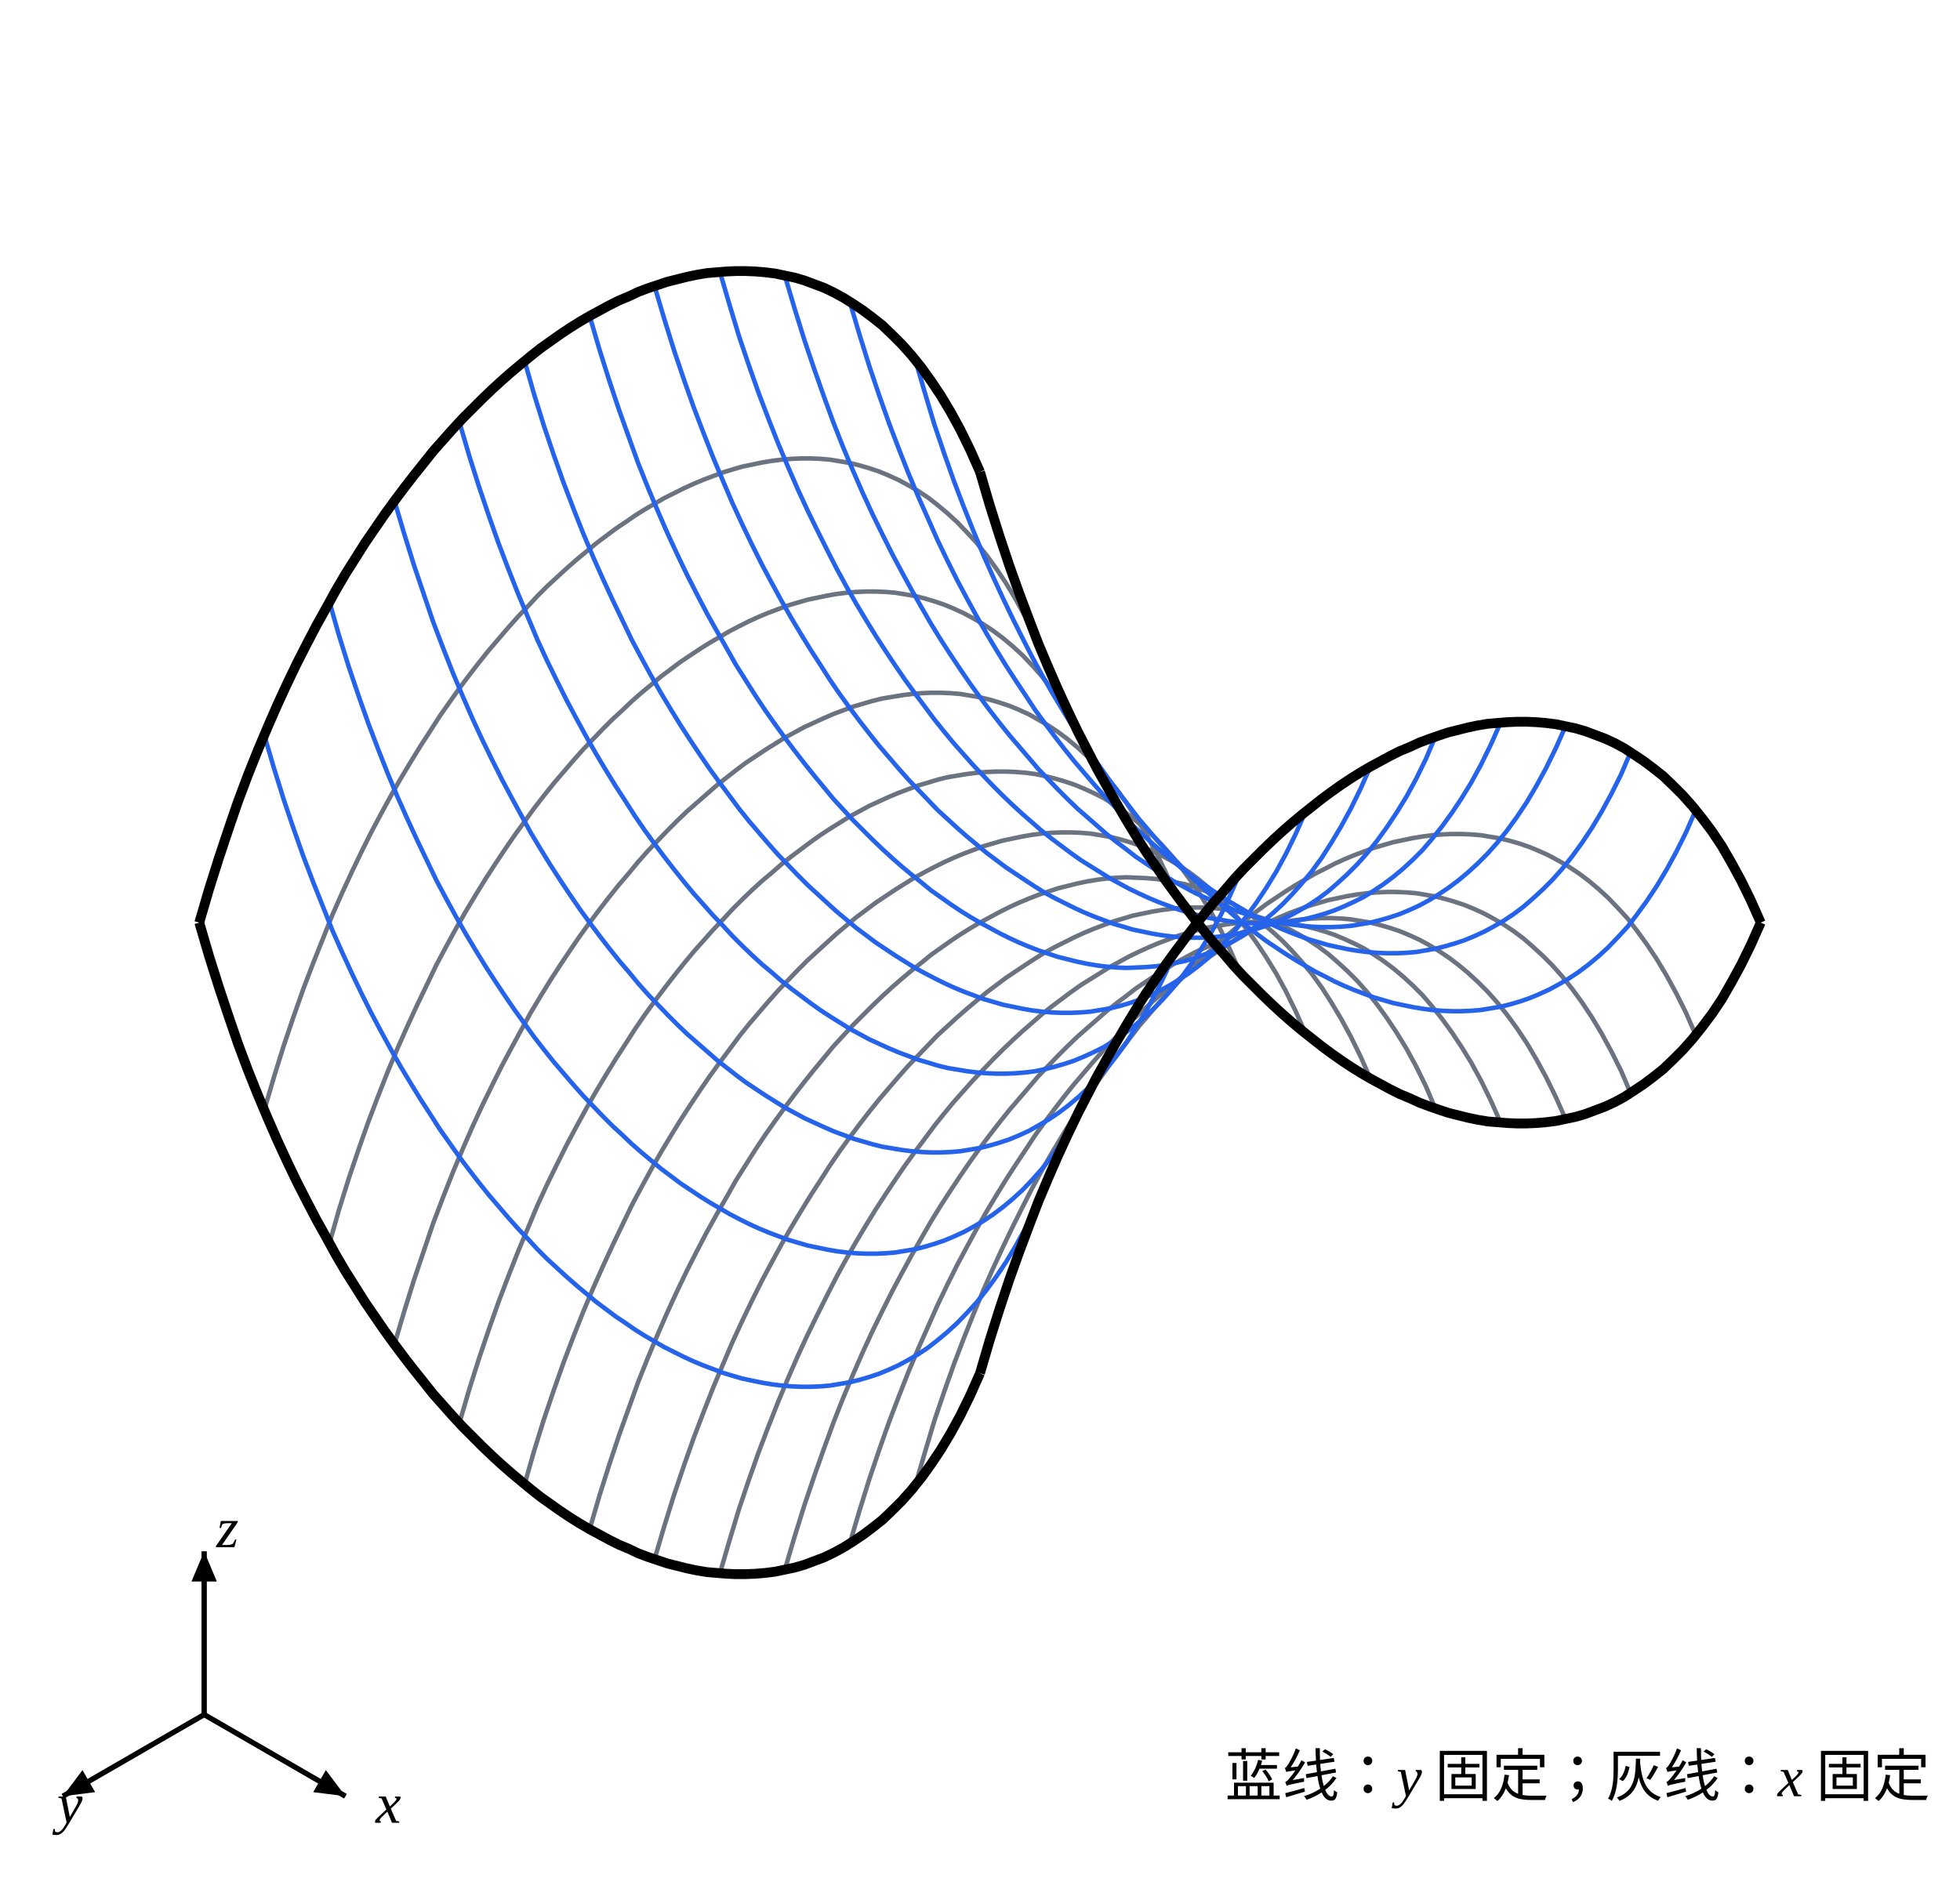
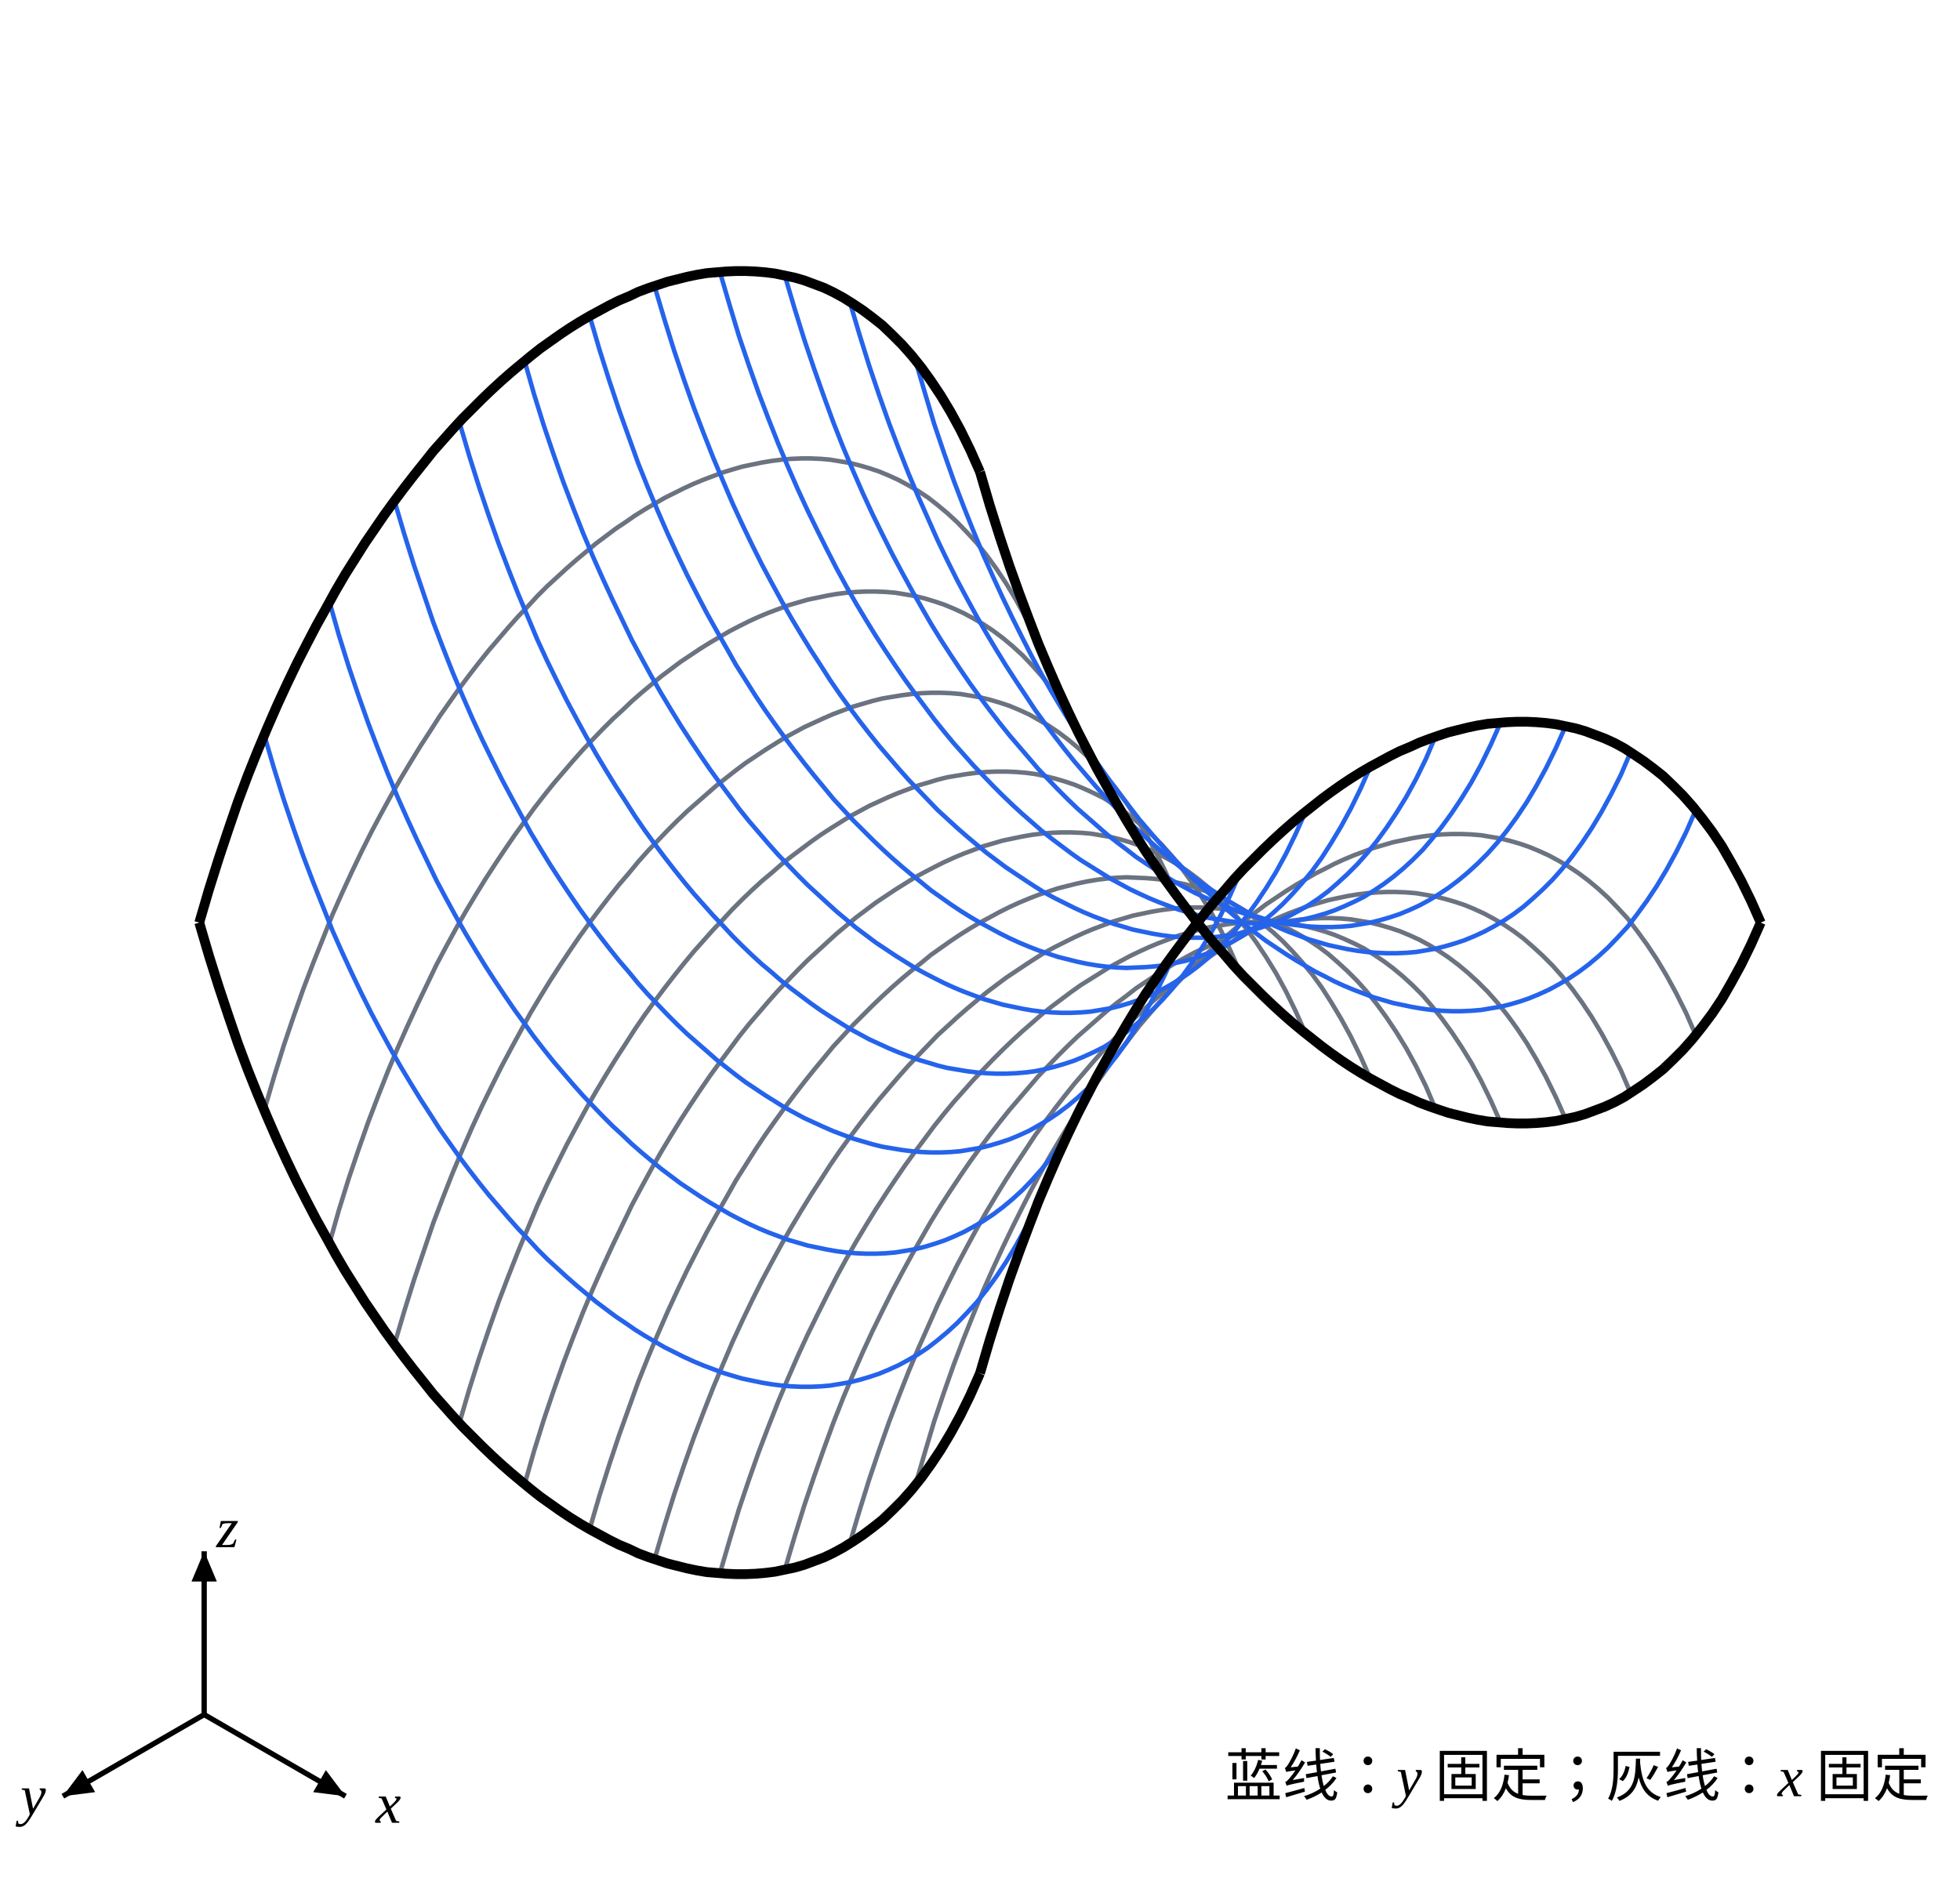
<svg xmlns="http://www.w3.org/2000/svg" viewBox="0 0 480 460" width="480" height="460" font-size="14">
  <g fill="none" stroke-width="1.1" style="stroke: var(--muted, #6b7280)">
    <path d="M 255.9 161.6 L 253.5 156.1 L 251.2 151.3 L 248.8 146.9 L 246.4 142.9 L 244.0 139.3 L 241.6 136.0 L 239.2 133.0 L 236.8 130.4 L 234.4 127.9 L 232.0 125.7 L 229.6 123.7 L 227.3 121.9 L 224.9 120.3 L 222.5 118.9 L 220.1 117.6 L 217.7 116.5 L 215.3 115.5 L 212.9 114.7 L 210.5 114.0 L 208.1 113.4 L 205.7 113.0 L 203.3 112.6 L 201.0 112.4 L 198.6 112.3 L 196.2 112.3 L 193.8 112.4 L 191.4 112.6 L 189.0 112.9 L 186.6 113.3 L 184.2 113.8 L 181.8 114.3 L 179.4 115.0 L 177.1 115.7 L 174.7 116.6 L 172.3 117.5 L 169.9 118.5 L 167.5 119.6 L 165.1 120.8 L 162.7 122.0 L 160.3 123.4 L 157.9 124.8 L 155.5 126.3 L 153.2 127.9 L 150.8 129.5 L 148.4 131.3 L 146.0 133.1 L 143.6 135.1 L 141.2 137.1 L 138.8 139.2 L 136.4 141.4 L 134.0 143.6 L 131.6 146.0 L 129.3 148.5 L 126.9 151.0 L 124.5 153.7 L 122.1 156.5 L 119.7 159.3 L 117.3 162.3 L 114.9 165.4 L 112.5 168.6 L 110.1 172.0 L 107.7 175.4 L 105.4 179.0 L 103.0 182.7 L 100.6 186.6 L 98.2 190.6 L 95.8 194.8 L 93.4 199.2 L 91.0 203.7 L 88.6 208.5 L 86.2 213.5 L 83.8 218.7 L 81.4 224.1 L 79.1 229.9 L 76.7 235.9 L 74.3 242.2 L 71.9 249.0 L 69.5 256.1 L 67.1 263.8 L 64.7 272.0" />
    <path d="M 271.9 194.1 L 269.5 188.7 L 267.1 183.9 L 264.7 179.5 L 262.3 175.5 L 259.9 171.9 L 257.5 168.6 L 255.1 165.6 L 252.7 162.9 L 250.4 160.5 L 248.0 158.3 L 245.6 156.3 L 243.2 154.5 L 240.8 152.9 L 238.4 151.5 L 236.0 150.2 L 233.6 149.1 L 231.2 148.1 L 228.8 147.3 L 226.5 146.6 L 224.1 146.0 L 221.7 145.6 L 219.3 145.2 L 216.9 145.0 L 214.5 144.9 L 212.1 144.9 L 209.7 145.0 L 207.3 145.2 L 204.9 145.5 L 202.6 145.9 L 200.2 146.4 L 197.8 146.9 L 195.4 147.6 L 193.0 148.3 L 190.6 149.2 L 188.2 150.1 L 185.8 151.1 L 183.4 152.2 L 181.0 153.4 L 178.7 154.6 L 176.3 156.0 L 173.9 157.4 L 171.5 158.9 L 169.1 160.5 L 166.7 162.1 L 164.3 163.9 L 161.9 165.7 L 159.5 167.7 L 157.1 169.7 L 154.7 171.8 L 152.4 174.0 L 150.0 176.2 L 147.6 178.6 L 145.2 181.1 L 142.8 183.6 L 140.4 186.3 L 138.0 189.1 L 135.6 191.9 L 133.2 194.9 L 130.8 198.0 L 128.5 201.2 L 126.1 204.5 L 123.7 208.0 L 121.3 211.6 L 118.9 215.3 L 116.5 219.2 L 114.1 223.2 L 111.7 227.4 L 109.3 231.8 L 106.9 236.3 L 104.6 241.1 L 102.2 246.1 L 99.8 251.3 L 97.4 256.7 L 95.0 262.4 L 92.6 268.5 L 90.2 274.8 L 87.8 281.6 L 85.4 288.7 L 83.0 296.4 L 80.7 304.5" />
    <path d="M 287.8 218.9 L 285.4 213.5 L 283.0 208.6 L 280.6 204.2 L 278.2 200.3 L 275.9 196.7 L 273.5 193.4 L 271.1 190.4 L 268.7 187.7 L 266.3 185.3 L 263.9 183.1 L 261.5 181.1 L 259.1 179.3 L 256.7 177.7 L 254.3 176.3 L 252.0 175.0 L 249.6 173.9 L 247.2 172.9 L 244.8 172.1 L 242.4 171.4 L 240.0 170.8 L 237.6 170.4 L 235.2 170.0 L 232.8 169.8 L 230.4 169.7 L 228.0 169.7 L 225.7 169.8 L 223.3 170.0 L 220.9 170.3 L 218.5 170.7 L 216.1 171.1 L 213.7 171.7 L 211.3 172.4 L 208.9 173.1 L 206.5 174.0 L 204.1 174.9 L 201.8 175.9 L 199.4 177.0 L 197.0 178.1 L 194.6 179.4 L 192.2 180.7 L 189.8 182.2 L 187.4 183.7 L 185.0 185.3 L 182.6 186.9 L 180.2 188.7 L 177.9 190.5 L 175.5 192.4 L 173.1 194.5 L 170.7 196.6 L 168.3 198.7 L 165.9 201.0 L 163.5 203.4 L 161.1 205.9 L 158.7 208.4 L 156.3 211.1 L 154.0 213.9 L 151.6 216.7 L 149.2 219.7 L 146.8 222.8 L 144.4 226.0 L 142.0 229.3 L 139.6 232.8 L 137.2 236.4 L 134.8 240.1 L 132.4 244.0 L 130.0 248.0 L 127.7 252.2 L 125.3 256.6 L 122.9 261.1 L 120.5 265.9 L 118.1 270.8 L 115.7 276.0 L 113.3 281.5 L 110.9 287.2 L 108.5 293.3 L 106.1 299.6 L 103.8 306.4 L 101.4 313.5 L 99.0 321.2 L 96.6 329.3" />
    <path d="M 303.7 238.2 L 301.3 232.8 L 299.0 227.9 L 296.6 223.5 L 294.2 219.6 L 291.8 216.0 L 289.4 212.7 L 287.0 209.7 L 284.6 207.0 L 282.2 204.6 L 279.8 202.4 L 277.4 200.4 L 275.1 198.6 L 272.7 197.0 L 270.3 195.5 L 267.9 194.3 L 265.5 193.2 L 263.1 192.2 L 260.7 191.4 L 258.3 190.7 L 255.9 190.1 L 253.5 189.6 L 251.2 189.3 L 248.8 189.1 L 246.4 189.0 L 244.0 189.0 L 241.6 189.1 L 239.2 189.3 L 236.8 189.6 L 234.4 190.0 L 232.0 190.4 L 229.6 191.0 L 227.3 191.7 L 224.9 192.4 L 222.5 193.3 L 220.1 194.2 L 217.7 195.2 L 215.3 196.3 L 212.9 197.4 L 210.5 198.7 L 208.1 200.0 L 205.7 201.5 L 203.3 203.0 L 201.0 204.5 L 198.6 206.2 L 196.2 208.0 L 193.8 209.8 L 191.4 211.7 L 189.0 213.8 L 186.6 215.8 L 184.2 218.0 L 181.8 220.3 L 179.4 222.7 L 177.1 225.2 L 174.7 227.7 L 172.3 230.4 L 169.9 233.1 L 167.5 236.0 L 165.1 239.0 L 162.7 242.1 L 160.3 245.3 L 157.9 248.6 L 155.5 252.1 L 153.2 255.7 L 150.8 259.4 L 148.4 263.3 L 146.0 267.3 L 143.6 271.5 L 141.2 275.9 L 138.8 280.4 L 136.4 285.2 L 134.0 290.1 L 131.6 295.3 L 129.3 300.8 L 126.9 306.5 L 124.5 312.6 L 122.1 318.9 L 119.7 325.7 L 117.3 332.8 L 114.9 340.4 L 112.5 348.6" />
    <path d="M 319.7 253.1 L 317.3 247.7 L 314.9 242.8 L 312.5 238.4 L 310.1 234.5 L 307.7 230.9 L 305.3 227.6 L 302.9 224.6 L 300.6 221.9 L 298.2 219.5 L 295.8 217.3 L 293.4 215.3 L 291.0 213.5 L 288.6 211.9 L 286.2 210.5 L 283.8 209.2 L 281.4 208.1 L 279.0 207.1 L 276.7 206.3 L 274.3 205.6 L 271.9 205.0 L 269.5 204.6 L 267.1 204.2 L 264.7 204.0 L 262.3 203.9 L 259.9 203.9 L 257.5 204.0 L 255.1 204.2 L 252.7 204.5 L 250.4 204.9 L 248.0 205.4 L 245.6 205.9 L 243.2 206.6 L 240.8 207.3 L 238.4 208.2 L 236.0 209.1 L 233.6 210.1 L 231.2 211.2 L 228.8 212.4 L 226.5 213.6 L 224.1 214.9 L 221.7 216.4 L 219.3 217.9 L 216.9 219.5 L 214.5 221.1 L 212.1 222.9 L 209.7 224.7 L 207.3 226.7 L 204.9 228.7 L 202.6 230.8 L 200.2 233.0 L 197.8 235.2 L 195.4 237.6 L 193.0 240.1 L 190.6 242.6 L 188.2 245.3 L 185.8 248.1 L 183.4 250.9 L 181.0 253.9 L 178.7 257.0 L 176.3 260.2 L 173.9 263.5 L 171.5 267.0 L 169.1 270.6 L 166.7 274.3 L 164.3 278.2 L 161.9 282.2 L 159.5 286.4 L 157.1 290.8 L 154.7 295.3 L 152.4 300.1 L 150.0 305.1 L 147.6 310.3 L 145.2 315.7 L 142.8 321.4 L 140.4 327.5 L 138.0 333.8 L 135.6 340.6 L 133.2 347.7 L 130.8 355.4 L 128.5 363.5" />
    <path d="M 335.6 264.2 L 333.2 258.8 L 330.8 253.9 L 328.4 249.5 L 326.0 245.5 L 323.7 241.9 L 321.3 238.6 L 318.9 235.7 L 316.5 233.0 L 314.1 230.5 L 311.7 228.3 L 309.3 226.3 L 306.9 224.6 L 304.5 222.9 L 302.1 221.5 L 299.8 220.2 L 297.4 219.1 L 295.0 218.2 L 292.6 217.3 L 290.2 216.6 L 287.8 216.1 L 285.4 215.6 L 283.0 215.3 L 280.6 215.1 L 278.2 215.0 L 275.9 214.9 L 273.5 215.0 L 271.1 215.2 L 268.7 215.5 L 266.3 215.9 L 263.9 216.4 L 261.5 217.0 L 259.1 217.6 L 256.7 218.4 L 254.3 219.2 L 252.0 220.1 L 249.6 221.1 L 247.2 222.2 L 244.8 223.4 L 242.4 224.7 L 240.0 226.0 L 237.6 227.4 L 235.2 228.9 L 232.8 230.5 L 230.4 232.2 L 228.0 233.9 L 225.7 235.8 L 223.3 237.7 L 220.9 239.7 L 218.5 241.8 L 216.1 244.0 L 213.7 246.3 L 211.3 248.7 L 208.9 251.1 L 206.5 253.7 L 204.1 256.3 L 201.8 259.1 L 199.4 262.0 L 197.0 265.0 L 194.6 268.1 L 192.2 271.3 L 189.8 274.6 L 187.4 278.0 L 185.0 281.6 L 182.6 285.4 L 180.2 289.2 L 177.9 293.3 L 175.5 297.5 L 173.1 301.8 L 170.7 306.4 L 168.3 311.1 L 165.9 316.1 L 163.5 321.3 L 161.1 326.8 L 158.7 332.5 L 156.3 338.5 L 154.0 344.9 L 151.6 351.6 L 149.2 358.8 L 146.8 366.4 L 144.4 374.6" />
    <path d="M 351.5 271.5 L 349.2 266.1 L 346.8 261.2 L 344.4 256.8 L 342.0 252.9 L 339.6 249.3 L 337.2 246.0 L 334.8 243.0 L 332.4 240.3 L 330.0 237.9 L 327.6 235.7 L 325.3 233.7 L 322.9 231.9 L 320.5 230.3 L 318.1 228.9 L 315.7 227.6 L 313.3 226.5 L 310.9 225.5 L 308.5 224.7 L 306.1 224.0 L 303.7 223.4 L 301.3 223.0 L 299.0 222.6 L 296.6 222.4 L 294.2 222.3 L 291.8 222.3 L 289.4 222.4 L 287.0 222.6 L 284.6 222.9 L 282.2 223.3 L 279.8 223.8 L 277.4 224.3 L 275.1 225.0 L 272.7 225.7 L 270.3 226.6 L 267.9 227.5 L 265.5 228.5 L 263.1 229.6 L 260.7 230.8 L 258.3 232.0 L 255.9 233.3 L 253.5 234.8 L 251.2 236.3 L 248.8 237.9 L 246.4 239.5 L 244.0 241.3 L 241.6 243.1 L 239.2 245.1 L 236.8 247.1 L 234.4 249.2 L 232.0 251.4 L 229.6 253.6 L 227.3 256.0 L 224.9 258.5 L 222.5 261.0 L 220.1 263.7 L 217.7 266.5 L 215.3 269.3 L 212.9 272.3 L 210.5 275.4 L 208.1 278.6 L 205.7 281.9 L 203.3 285.4 L 201.0 289.0 L 198.6 292.7 L 196.2 296.6 L 193.8 300.6 L 191.4 304.8 L 189.0 309.2 L 186.6 313.7 L 184.2 318.5 L 181.8 323.5 L 179.4 328.7 L 177.1 334.1 L 174.7 339.8 L 172.3 345.9 L 169.9 352.2 L 167.5 359.0 L 165.1 366.1 L 162.7 373.8 L 160.3 381.9" />
    <path d="M 367.5 275.0 L 365.1 269.6 L 362.7 264.7 L 360.3 260.3 L 357.9 256.4 L 355.5 252.8 L 353.1 249.5 L 350.7 246.5 L 348.4 243.8 L 346.0 241.4 L 343.6 239.2 L 341.2 237.2 L 338.8 235.4 L 336.4 233.8 L 334.0 232.3 L 331.6 231.1 L 329.2 230.0 L 326.8 229.0 L 324.5 228.2 L 322.1 227.5 L 319.7 226.9 L 317.3 226.4 L 314.9 226.1 L 312.5 225.9 L 310.1 225.8 L 307.7 225.8 L 305.3 225.9 L 302.9 226.1 L 300.6 226.4 L 298.2 226.8 L 295.8 227.2 L 293.4 227.8 L 291.0 228.5 L 288.6 229.2 L 286.2 230.1 L 283.8 231.0 L 281.4 232.0 L 279.0 233.1 L 276.7 234.2 L 274.3 235.5 L 271.9 236.8 L 269.5 238.3 L 267.1 239.8 L 264.7 241.3 L 262.3 243.0 L 259.9 244.8 L 257.5 246.6 L 255.1 248.5 L 252.7 250.6 L 250.4 252.6 L 248.0 254.8 L 245.6 257.1 L 243.2 259.5 L 240.8 262.0 L 238.4 264.5 L 236.0 267.2 L 233.6 269.9 L 231.2 272.8 L 228.8 275.8 L 226.5 278.9 L 224.1 282.1 L 221.7 285.4 L 219.3 288.9 L 216.9 292.5 L 214.5 296.2 L 212.1 300.1 L 209.7 304.1 L 207.3 308.3 L 204.9 312.7 L 202.6 317.2 L 200.2 322.0 L 197.8 326.9 L 195.4 332.1 L 193.0 337.6 L 190.6 343.3 L 188.2 349.4 L 185.8 355.7 L 183.4 362.5 L 181.0 369.6 L 178.7 377.2 L 176.3 385.4" />
    <path d="M 383.4 274.1 L 381.0 268.7 L 378.6 263.8 L 376.2 259.4 L 373.9 255.5 L 371.5 251.9 L 369.1 248.6 L 366.7 245.6 L 364.3 242.9 L 361.9 240.5 L 359.5 238.3 L 357.1 236.3 L 354.7 234.5 L 352.3 232.9 L 350.0 231.5 L 347.6 230.2 L 345.2 229.1 L 342.8 228.1 L 340.4 227.3 L 338.0 226.6 L 335.6 226.0 L 333.2 225.6 L 330.8 225.2 L 328.4 225.0 L 326.0 224.9 L 323.7 224.9 L 321.3 225.0 L 318.9 225.2 L 316.5 225.5 L 314.1 225.9 L 311.7 226.3 L 309.3 226.9 L 306.9 227.6 L 304.5 228.3 L 302.1 229.2 L 299.8 230.1 L 297.4 231.1 L 295.0 232.2 L 292.6 233.3 L 290.2 234.6 L 287.8 235.9 L 285.4 237.4 L 283.0 238.9 L 280.6 240.5 L 278.2 242.1 L 275.9 243.9 L 273.5 245.7 L 271.1 247.6 L 268.7 249.7 L 266.3 251.8 L 263.9 253.9 L 261.5 256.2 L 259.1 258.6 L 256.7 261.1 L 254.3 263.6 L 252.0 266.3 L 249.6 269.1 L 247.2 271.9 L 244.8 274.9 L 242.4 278.0 L 240.0 281.2 L 237.6 284.5 L 235.2 288.0 L 232.8 291.6 L 230.4 295.3 L 228.0 299.2 L 225.7 303.2 L 223.3 307.4 L 220.9 311.8 L 218.5 316.3 L 216.1 321.1 L 213.7 326.0 L 211.3 331.2 L 208.9 336.7 L 206.5 342.4 L 204.1 348.5 L 201.8 354.8 L 199.4 361.6 L 197.0 368.7 L 194.6 376.4 L 192.2 384.5" />
    <path d="M 399.3 267.7 L 397.0 262.3 L 394.6 257.5 L 392.2 253.1 L 389.8 249.1 L 387.4 245.5 L 385.0 242.2 L 382.6 239.2 L 380.2 236.5 L 377.8 234.1 L 375.4 231.9 L 373.1 229.9 L 370.7 228.1 L 368.3 226.5 L 365.9 225.1 L 363.5 223.8 L 361.1 222.7 L 358.7 221.7 L 356.3 220.9 L 353.9 220.2 L 351.5 219.6 L 349.2 219.2 L 346.8 218.8 L 344.4 218.6 L 342.0 218.5 L 339.6 218.5 L 337.2 218.6 L 334.8 218.8 L 332.4 219.1 L 330.0 219.5 L 327.6 220.0 L 325.3 220.5 L 322.9 221.2 L 320.5 221.9 L 318.1 222.8 L 315.7 223.7 L 313.3 224.7 L 310.9 225.8 L 308.5 227.0 L 306.1 228.2 L 303.7 229.6 L 301.3 231.0 L 299.0 232.5 L 296.6 234.1 L 294.2 235.7 L 291.8 237.5 L 289.4 239.3 L 287.0 241.3 L 284.6 243.3 L 282.2 245.4 L 279.8 247.6 L 277.4 249.8 L 275.1 252.2 L 272.7 254.7 L 270.3 257.2 L 267.9 259.9 L 265.5 262.7 L 263.1 265.5 L 260.7 268.5 L 258.3 271.6 L 255.9 274.8 L 253.5 278.1 L 251.2 281.6 L 248.8 285.2 L 246.4 288.9 L 244.0 292.8 L 241.6 296.8 L 239.2 301.0 L 236.8 305.4 L 234.4 309.9 L 232.0 314.7 L 229.6 319.7 L 227.3 324.9 L 224.9 330.3 L 222.5 336.0 L 220.1 342.1 L 217.7 348.4 L 215.3 355.2 L 212.9 362.3 L 210.5 370.0 L 208.1 378.1" />
    <path d="M 415.3 253.6 L 412.9 248.1 L 410.5 243.3 L 408.1 238.9 L 405.7 234.9 L 403.3 231.3 L 400.9 228.0 L 398.6 225.0 L 396.2 222.4 L 393.8 219.9 L 391.4 217.7 L 389.0 215.7 L 386.6 213.9 L 384.2 212.3 L 381.8 210.9 L 379.4 209.6 L 377.0 208.5 L 374.6 207.5 L 372.3 206.7 L 369.9 206.0 L 367.5 205.4 L 365.1 205.0 L 362.7 204.6 L 360.3 204.4 L 357.9 204.3 L 355.5 204.3 L 353.1 204.4 L 350.7 204.6 L 348.4 204.9 L 346.0 205.3 L 343.6 205.8 L 341.2 206.3 L 338.8 207.0 L 336.4 207.7 L 334.0 208.6 L 331.6 209.5 L 329.2 210.5 L 326.8 211.6 L 324.5 212.8 L 322.1 214.0 L 319.7 215.4 L 317.3 216.8 L 314.9 218.3 L 312.5 219.9 L 310.1 221.5 L 307.7 223.3 L 305.3 225.1 L 302.9 227.1 L 300.6 229.1 L 298.2 231.2 L 295.8 233.4 L 293.4 235.6 L 291.0 238.0 L 288.6 240.5 L 286.2 243.0 L 283.8 245.7 L 281.4 248.5 L 279.0 251.3 L 276.7 254.3 L 274.3 257.4 L 271.9 260.6 L 269.5 264.0 L 267.1 267.4 L 264.7 271.0 L 262.3 274.7 L 259.9 278.6 L 257.5 282.6 L 255.1 286.8 L 252.7 291.2 L 250.4 295.7 L 248.0 300.5 L 245.6 305.5 L 243.2 310.7 L 240.8 316.1 L 238.4 321.9 L 236.0 327.9 L 233.6 334.2 L 231.2 341.0 L 228.8 348.1 L 226.5 355.8 L 224.1 364.0" />
  </g>
  <g fill="none" stroke-width="1.1" style="stroke: var(--accent, #2563eb)">
    <path d="M 224.1 88.0 L 226.5 96.2 L 228.8 103.9 L 231.2 111.0 L 233.6 117.8 L 236.0 124.1 L 238.4 130.1 L 240.8 135.9 L 243.2 141.3 L 245.6 146.5 L 248.0 151.5 L 250.4 156.3 L 252.7 160.8 L 255.1 165.2 L 257.5 169.4 L 259.9 173.4 L 262.3 177.3 L 264.7 181.0 L 267.1 184.6 L 269.5 188.0 L 271.9 191.4 L 274.3 194.6 L 276.7 197.7 L 279.0 200.7 L 281.4 203.5 L 283.8 206.3 L 286.2 209.0 L 288.6 211.5 L 291.0 214.0 L 293.4 216.4 L 295.8 218.6 L 298.2 220.8 L 300.6 222.9 L 302.9 224.9 L 305.3 226.9 L 307.7 228.7 L 310.1 230.5 L 312.5 232.1 L 314.9 233.7 L 317.3 235.2 L 319.7 236.6 L 322.1 238.0 L 324.5 239.2 L 326.8 240.4 L 329.2 241.5 L 331.6 242.5 L 334.0 243.4 L 336.4 244.3 L 338.8 245.0 L 341.2 245.7 L 343.6 246.2 L 346.0 246.7 L 348.4 247.1 L 350.7 247.4 L 353.1 247.6 L 355.5 247.7 L 357.9 247.7 L 360.3 247.6 L 362.7 247.4 L 365.1 247.0 L 367.5 246.6 L 369.9 246.0 L 372.3 245.3 L 374.6 244.5 L 377.0 243.5 L 379.4 242.4 L 381.8 241.1 L 384.2 239.7 L 386.6 238.1 L 389.0 236.3 L 391.4 234.3 L 393.8 232.1 L 396.2 229.6 L 398.6 227.0 L 400.9 224.0 L 403.3 220.7 L 405.7 217.1 L 408.1 213.1 L 410.5 208.7 L 412.9 203.9 L 415.3 198.4" />
    <path d="M 208.1 73.9 L 210.5 82.0 L 212.9 89.7 L 215.3 96.8 L 217.7 103.6 L 220.1 109.9 L 222.5 116.0 L 224.9 121.7 L 227.3 127.1 L 229.6 132.3 L 232.0 137.3 L 234.4 142.1 L 236.8 146.6 L 239.2 151.0 L 241.6 155.2 L 244.0 159.2 L 246.4 163.1 L 248.8 166.8 L 251.2 170.4 L 253.5 173.9 L 255.9 177.2 L 258.3 180.4 L 260.7 183.5 L 263.1 186.5 L 265.5 189.3 L 267.9 192.1 L 270.3 194.8 L 272.7 197.3 L 275.1 199.8 L 277.4 202.2 L 279.8 204.4 L 282.2 206.6 L 284.6 208.7 L 287.0 210.7 L 289.4 212.7 L 291.8 214.5 L 294.2 216.3 L 296.6 217.9 L 299.0 219.5 L 301.3 221.0 L 303.7 222.4 L 306.1 223.8 L 308.5 225.0 L 310.9 226.2 L 313.3 227.3 L 315.7 228.3 L 318.1 229.2 L 320.5 230.1 L 322.9 230.8 L 325.3 231.5 L 327.6 232.0 L 330.0 232.5 L 332.4 232.9 L 334.8 233.2 L 337.2 233.4 L 339.6 233.5 L 342.0 233.5 L 344.4 233.4 L 346.8 233.2 L 349.2 232.8 L 351.5 232.4 L 353.9 231.8 L 356.3 231.1 L 358.7 230.3 L 361.1 229.3 L 363.5 228.2 L 365.9 226.9 L 368.3 225.5 L 370.7 223.9 L 373.1 222.1 L 375.4 220.1 L 377.8 217.9 L 380.2 215.5 L 382.6 212.8 L 385.0 209.8 L 387.4 206.5 L 389.8 202.9 L 392.2 198.9 L 394.6 194.5 L 397.0 189.7 L 399.3 184.3" />
    <path d="M 192.2 67.5 L 194.6 75.6 L 197.0 83.3 L 199.4 90.4 L 201.8 97.2 L 204.1 103.5 L 206.5 109.6 L 208.9 115.3 L 211.3 120.8 L 213.7 126.0 L 216.1 130.9 L 218.5 135.7 L 220.9 140.2 L 223.3 144.6 L 225.7 148.8 L 228.0 152.8 L 230.4 156.7 L 232.8 160.4 L 235.2 164.0 L 237.6 167.5 L 240.0 170.8 L 242.4 174.0 L 244.8 177.1 L 247.2 180.1 L 249.6 182.9 L 252.0 185.7 L 254.3 188.4 L 256.7 190.9 L 259.1 193.4 L 261.5 195.8 L 263.9 198.1 L 266.3 200.2 L 268.7 202.3 L 271.1 204.4 L 273.5 206.3 L 275.9 208.1 L 278.2 209.9 L 280.6 211.5 L 283.0 213.1 L 285.4 214.6 L 287.8 216.1 L 290.2 217.4 L 292.6 218.7 L 295.0 219.8 L 297.4 220.9 L 299.8 221.9 L 302.1 222.8 L 304.5 223.7 L 306.9 224.4 L 309.3 225.1 L 311.7 225.7 L 314.1 226.1 L 316.5 226.5 L 318.9 226.8 L 321.3 227.0 L 323.7 227.1 L 326.0 227.1 L 328.4 227.0 L 330.8 226.8 L 333.2 226.4 L 335.6 226.0 L 338.0 225.4 L 340.4 224.7 L 342.8 223.9 L 345.2 222.9 L 347.6 221.8 L 350.0 220.5 L 352.3 219.1 L 354.7 217.5 L 357.1 215.7 L 359.5 213.7 L 361.9 211.5 L 364.3 209.1 L 366.7 206.4 L 369.1 203.4 L 371.5 200.1 L 373.9 196.5 L 376.2 192.6 L 378.6 188.2 L 381.0 183.3 L 383.4 177.9" />
    <path d="M 176.3 66.6 L 178.7 74.8 L 181.0 82.4 L 183.4 89.5 L 185.8 96.3 L 188.2 102.6 L 190.6 108.7 L 193.0 114.4 L 195.4 119.9 L 197.8 125.1 L 200.2 130.0 L 202.6 134.8 L 204.9 139.3 L 207.3 143.7 L 209.7 147.9 L 212.1 151.9 L 214.5 155.8 L 216.9 159.5 L 219.3 163.1 L 221.7 166.6 L 224.1 169.9 L 226.5 173.1 L 228.8 176.2 L 231.2 179.2 L 233.6 182.1 L 236.0 184.8 L 238.4 187.5 L 240.8 190.0 L 243.2 192.5 L 245.6 194.9 L 248.0 197.2 L 250.4 199.4 L 252.7 201.4 L 255.1 203.5 L 257.5 205.4 L 259.9 207.2 L 262.3 209.0 L 264.7 210.7 L 267.1 212.2 L 269.5 213.7 L 271.9 215.2 L 274.3 216.5 L 276.7 217.8 L 279.0 218.9 L 281.4 220.0 L 283.8 221.0 L 286.2 221.9 L 288.6 222.8 L 291.0 223.5 L 293.4 224.2 L 295.8 224.8 L 298.2 225.2 L 300.6 225.6 L 302.9 225.9 L 305.3 226.1 L 307.7 226.2 L 310.1 226.2 L 312.5 226.1 L 314.9 225.9 L 317.3 225.6 L 319.7 225.1 L 322.1 224.5 L 324.5 223.8 L 326.8 223.0 L 329.2 222.0 L 331.6 220.9 L 334.0 219.7 L 336.4 218.2 L 338.8 216.6 L 341.2 214.8 L 343.6 212.8 L 346.0 210.6 L 348.4 208.2 L 350.7 205.5 L 353.1 202.5 L 355.5 199.2 L 357.9 195.6 L 360.3 191.7 L 362.7 187.3 L 365.1 182.4 L 367.5 177.0" />
    <path d="M 160.3 70.1 L 162.7 78.2 L 165.1 85.9 L 167.5 93.0 L 169.9 99.8 L 172.3 106.1 L 174.7 112.2 L 177.1 117.9 L 179.4 123.3 L 181.8 128.5 L 184.2 133.5 L 186.6 138.3 L 189.0 142.8 L 191.4 147.2 L 193.8 151.4 L 196.2 155.4 L 198.6 159.3 L 201.0 163.0 L 203.3 166.6 L 205.7 170.1 L 208.1 173.4 L 210.5 176.6 L 212.9 179.7 L 215.3 182.7 L 217.7 185.5 L 220.1 188.3 L 222.5 191.0 L 224.9 193.5 L 227.3 196.0 L 229.6 198.4 L 232.0 200.6 L 234.4 202.8 L 236.8 204.9 L 239.2 206.9 L 241.6 208.9 L 244.0 210.7 L 246.4 212.5 L 248.8 214.1 L 251.2 215.7 L 253.5 217.2 L 255.9 218.7 L 258.3 220.0 L 260.7 221.2 L 263.1 222.4 L 265.5 223.5 L 267.9 224.5 L 270.3 225.4 L 272.7 226.3 L 275.1 227.0 L 277.4 227.7 L 279.8 228.2 L 282.2 228.7 L 284.6 229.1 L 287.0 229.4 L 289.4 229.6 L 291.8 229.7 L 294.2 229.7 L 296.6 229.6 L 299.0 229.4 L 301.3 229.0 L 303.7 228.6 L 306.1 228.0 L 308.5 227.3 L 310.9 226.5 L 313.3 225.5 L 315.7 224.4 L 318.1 223.1 L 320.5 221.7 L 322.9 220.1 L 325.3 218.3 L 327.6 216.3 L 330.0 214.1 L 332.4 211.7 L 334.8 209.0 L 337.2 206.0 L 339.6 202.7 L 342.0 199.1 L 344.4 195.2 L 346.8 190.8 L 349.2 185.9 L 351.5 180.5" />
    <path d="M 144.4 77.4 L 146.8 85.6 L 149.2 93.2 L 151.6 100.4 L 154.0 107.1 L 156.3 113.5 L 158.7 119.5 L 161.1 125.2 L 163.5 130.7 L 165.9 135.9 L 168.3 140.9 L 170.7 145.6 L 173.1 150.2 L 175.5 154.5 L 177.9 158.7 L 180.2 162.8 L 182.6 166.6 L 185.0 170.4 L 187.4 174.0 L 189.8 177.4 L 192.2 180.7 L 194.6 183.9 L 197.0 187.0 L 199.4 190.0 L 201.8 192.9 L 204.1 195.7 L 206.5 198.3 L 208.9 200.9 L 211.3 203.3 L 213.7 205.7 L 216.1 208.0 L 218.5 210.2 L 220.9 212.3 L 223.3 214.3 L 225.7 216.2 L 228.0 218.1 L 230.4 219.8 L 232.8 221.5 L 235.2 223.1 L 237.6 224.6 L 240.0 226.0 L 242.4 227.3 L 244.8 228.6 L 247.2 229.8 L 249.6 230.9 L 252.0 231.9 L 254.3 232.8 L 256.7 233.6 L 259.1 234.4 L 261.5 235.0 L 263.9 235.6 L 266.3 236.1 L 268.7 236.5 L 271.1 236.8 L 273.5 237.0 L 275.9 237.1 L 278.2 237.0 L 280.6 236.9 L 283.0 236.7 L 285.4 236.4 L 287.8 235.9 L 290.2 235.4 L 292.6 234.7 L 295.0 233.8 L 297.4 232.9 L 299.8 231.8 L 302.1 230.5 L 304.5 229.1 L 306.9 227.4 L 309.3 225.7 L 311.7 223.7 L 314.1 221.5 L 316.5 219.0 L 318.9 216.3 L 321.3 213.4 L 323.7 210.1 L 326.0 206.5 L 328.4 202.5 L 330.8 198.1 L 333.2 193.2 L 335.6 187.8" />
    <path d="M 128.5 88.5 L 130.8 96.6 L 133.2 104.3 L 135.6 111.4 L 138.0 118.2 L 140.4 124.5 L 142.8 130.6 L 145.2 136.3 L 147.6 141.7 L 150.0 146.9 L 152.4 151.9 L 154.7 156.7 L 157.1 161.2 L 159.5 165.6 L 161.9 169.8 L 164.3 173.8 L 166.7 177.7 L 169.1 181.4 L 171.5 185.0 L 173.9 188.5 L 176.3 191.8 L 178.7 195.0 L 181.0 198.1 L 183.4 201.1 L 185.8 203.9 L 188.2 206.7 L 190.6 209.4 L 193.0 211.9 L 195.4 214.4 L 197.8 216.8 L 200.2 219.0 L 202.6 221.2 L 204.9 223.3 L 207.3 225.3 L 209.7 227.3 L 212.1 229.1 L 214.5 230.9 L 216.9 232.5 L 219.3 234.1 L 221.7 235.6 L 224.1 237.1 L 226.5 238.4 L 228.8 239.6 L 231.2 240.8 L 233.6 241.9 L 236.0 242.9 L 238.4 243.8 L 240.8 244.7 L 243.2 245.4 L 245.6 246.1 L 248.0 246.6 L 250.4 247.1 L 252.7 247.5 L 255.1 247.8 L 257.5 248.0 L 259.9 248.1 L 262.3 248.1 L 264.7 248.0 L 267.1 247.8 L 269.5 247.4 L 271.9 247.0 L 274.3 246.4 L 276.7 245.7 L 279.0 244.9 L 281.4 243.9 L 283.8 242.8 L 286.2 241.5 L 288.6 240.1 L 291.0 238.5 L 293.4 236.7 L 295.8 234.7 L 298.2 232.5 L 300.6 230.1 L 302.9 227.4 L 305.3 224.4 L 307.7 221.1 L 310.1 217.5 L 312.5 213.6 L 314.9 209.2 L 317.3 204.3 L 319.7 198.9" />
    <path d="M 112.5 103.4 L 114.9 111.6 L 117.3 119.2 L 119.7 126.3 L 122.1 133.1 L 124.5 139.4 L 126.9 145.5 L 129.3 151.2 L 131.6 156.7 L 134.0 161.9 L 136.4 166.8 L 138.8 171.6 L 141.2 176.1 L 143.6 180.5 L 146.0 184.7 L 148.4 188.7 L 150.8 192.6 L 153.2 196.3 L 155.5 199.9 L 157.9 203.4 L 160.3 206.7 L 162.7 209.9 L 165.1 213.0 L 167.5 216.0 L 169.9 218.9 L 172.3 221.6 L 174.7 224.3 L 177.1 226.8 L 179.4 229.3 L 181.8 231.7 L 184.2 234.0 L 186.6 236.2 L 189.0 238.2 L 191.4 240.3 L 193.8 242.2 L 196.2 244.0 L 198.6 245.8 L 201.0 247.5 L 203.3 249.0 L 205.7 250.5 L 208.1 252.0 L 210.5 253.3 L 212.9 254.6 L 215.3 255.7 L 217.7 256.8 L 220.1 257.8 L 222.5 258.7 L 224.9 259.6 L 227.3 260.3 L 229.6 261.0 L 232.0 261.6 L 234.4 262.0 L 236.8 262.4 L 239.2 262.7 L 241.6 262.9 L 244.0 263.0 L 246.4 263.0 L 248.8 262.9 L 251.2 262.7 L 253.5 262.4 L 255.9 261.9 L 258.3 261.3 L 260.7 260.6 L 263.1 259.8 L 265.5 258.8 L 267.9 257.7 L 270.3 256.5 L 272.7 255.0 L 275.1 253.4 L 277.4 251.6 L 279.8 249.6 L 282.2 247.4 L 284.6 245.0 L 287.0 242.3 L 289.4 239.3 L 291.8 236.0 L 294.2 232.4 L 296.6 228.5 L 299.0 224.1 L 301.3 219.2 L 303.7 213.8" />
    <path d="M 96.6 122.7 L 99.0 130.8 L 101.4 138.5 L 103.8 145.6 L 106.1 152.4 L 108.5 158.7 L 110.9 164.8 L 113.3 170.5 L 115.7 176.0 L 118.1 181.2 L 120.5 186.1 L 122.9 190.9 L 125.3 195.4 L 127.7 199.8 L 130.0 204.0 L 132.4 208.0 L 134.8 211.9 L 137.2 215.6 L 139.6 219.2 L 142.0 222.7 L 144.4 226.0 L 146.8 229.2 L 149.2 232.3 L 151.6 235.3 L 154.0 238.1 L 156.3 240.9 L 158.7 243.6 L 161.1 246.1 L 163.5 248.6 L 165.9 251.0 L 168.3 253.3 L 170.7 255.4 L 173.1 257.5 L 175.5 259.6 L 177.9 261.5 L 180.2 263.3 L 182.6 265.1 L 185.0 266.7 L 187.4 268.3 L 189.8 269.8 L 192.2 271.3 L 194.6 272.6 L 197.0 273.9 L 199.4 275.0 L 201.8 276.1 L 204.1 277.1 L 206.5 278.0 L 208.9 278.9 L 211.3 279.6 L 213.7 280.3 L 216.1 280.9 L 218.5 281.3 L 220.9 281.7 L 223.3 282.0 L 225.7 282.2 L 228.0 282.3 L 230.4 282.3 L 232.8 282.2 L 235.2 282.0 L 237.6 281.6 L 240.0 281.2 L 242.4 280.6 L 244.8 279.9 L 247.2 279.1 L 249.6 278.1 L 252.0 277.0 L 254.3 275.7 L 256.7 274.3 L 259.1 272.7 L 261.5 270.9 L 263.9 268.9 L 266.3 266.7 L 268.7 264.3 L 271.1 261.6 L 273.5 258.6 L 275.9 255.3 L 278.2 251.7 L 280.6 247.8 L 283.0 243.4 L 285.4 238.5 L 287.8 233.1" />
    <path d="M 80.7 147.5 L 83.0 155.6 L 85.4 163.3 L 87.8 170.4 L 90.2 177.2 L 92.6 183.5 L 95.0 189.6 L 97.4 195.3 L 99.8 200.7 L 102.2 205.9 L 104.6 210.9 L 106.9 215.7 L 109.3 220.2 L 111.7 224.6 L 114.1 228.8 L 116.5 232.8 L 118.9 236.7 L 121.3 240.4 L 123.7 244.0 L 126.1 247.5 L 128.5 250.8 L 130.8 254.0 L 133.2 257.1 L 135.6 260.1 L 138.0 262.9 L 140.4 265.7 L 142.8 268.4 L 145.2 270.9 L 147.6 273.4 L 150.0 275.8 L 152.4 278.0 L 154.7 280.2 L 157.1 282.3 L 159.5 284.3 L 161.9 286.3 L 164.3 288.1 L 166.7 289.9 L 169.1 291.5 L 171.5 293.1 L 173.9 294.6 L 176.3 296.0 L 178.7 297.4 L 181.0 298.6 L 183.4 299.8 L 185.8 300.9 L 188.2 301.9 L 190.6 302.8 L 193.0 303.7 L 195.4 304.4 L 197.8 305.1 L 200.2 305.6 L 202.6 306.1 L 204.9 306.5 L 207.3 306.8 L 209.7 307.0 L 212.1 307.1 L 214.5 307.1 L 216.9 307.0 L 219.3 306.8 L 221.7 306.4 L 224.1 306.0 L 226.5 305.4 L 228.8 304.7 L 231.2 303.9 L 233.6 302.9 L 236.0 301.8 L 238.4 300.5 L 240.8 299.1 L 243.2 297.5 L 245.6 295.7 L 248.0 293.7 L 250.4 291.5 L 252.7 289.1 L 255.1 286.4 L 257.5 283.4 L 259.9 280.1 L 262.3 276.5 L 264.7 272.5 L 267.1 268.1 L 269.5 263.3 L 271.9 257.9" />
    <path d="M 64.7 180.0 L 67.1 188.2 L 69.5 195.9 L 71.9 203.0 L 74.3 209.8 L 76.7 216.1 L 79.1 222.1 L 81.4 227.9 L 83.8 233.3 L 86.2 238.5 L 88.6 243.5 L 91.0 248.3 L 93.4 252.8 L 95.8 257.2 L 98.2 261.4 L 100.6 265.4 L 103.0 269.3 L 105.4 273.0 L 107.7 276.6 L 110.1 280.0 L 112.5 283.4 L 114.9 286.6 L 117.3 289.7 L 119.7 292.7 L 122.1 295.5 L 124.5 298.3 L 126.9 301.0 L 129.3 303.5 L 131.6 306.0 L 134.0 308.4 L 136.4 310.6 L 138.8 312.8 L 141.2 314.9 L 143.6 316.9 L 146.0 318.9 L 148.4 320.7 L 150.8 322.5 L 153.2 324.1 L 155.5 325.7 L 157.9 327.2 L 160.3 328.6 L 162.7 330.0 L 165.1 331.2 L 167.5 332.4 L 169.9 333.5 L 172.3 334.5 L 174.7 335.4 L 177.1 336.3 L 179.4 337.0 L 181.8 337.7 L 184.2 338.2 L 186.6 338.7 L 189.0 339.1 L 191.4 339.4 L 193.8 339.6 L 196.2 339.7 L 198.6 339.7 L 201.0 339.6 L 203.3 339.4 L 205.7 339.0 L 208.1 338.6 L 210.5 338.0 L 212.9 337.3 L 215.3 336.5 L 217.7 335.5 L 220.1 334.4 L 222.5 333.1 L 224.9 331.7 L 227.3 330.1 L 229.6 328.3 L 232.0 326.3 L 234.4 324.1 L 236.8 321.6 L 239.2 319.0 L 241.6 316.0 L 244.0 312.7 L 246.4 309.1 L 248.8 305.1 L 251.2 300.7 L 253.5 295.9 L 255.9 290.4" />
  </g>
  <g fill="none" stroke="currentColor" stroke-width="2.4">
    <path d="M 431.2 226.0 L 428.8 220.6 L 426.4 215.7 L 424.0 211.3 L 421.7 207.3 L 419.3 203.7 L 416.9 200.5 L 414.5 197.5 L 412.1 194.8 L 409.7 192.4 L 407.3 190.1 L 404.9 188.2 L 402.5 186.4 L 400.1 184.8 L 397.8 183.3 L 395.4 182.0 L 393.0 180.9 L 390.6 180.0 L 388.2 179.1 L 385.8 178.4 L 383.4 177.9 L 381.0 177.4 L 378.6 177.1 L 376.2 176.9 L 373.9 176.8 L 371.5 176.8 L 369.1 176.9 L 366.7 177.1 L 364.3 177.3 L 361.9 177.7 L 359.5 178.2 L 357.1 178.8 L 354.7 179.4 L 352.3 180.2 L 350.0 181.0 L 347.6 181.9 L 345.2 183.0 L 342.8 184.0 L 340.4 185.2 L 338.0 186.5 L 335.6 187.8 L 333.2 189.2 L 330.8 190.7 L 328.4 192.3 L 326.0 194.0 L 323.7 195.7 L 321.3 197.6 L 318.9 199.5 L 316.5 201.5 L 314.1 203.6 L 311.7 205.8 L 309.3 208.1 L 306.9 210.5 L 304.5 212.9 L 302.1 215.5 L 299.8 218.2 L 297.4 220.9 L 295.0 223.8 L 292.6 226.8 L 290.2 229.9 L 287.8 233.1 L 285.4 236.4 L 283.0 239.9 L 280.6 243.4 L 278.2 247.2 L 275.9 251.0 L 273.5 255.1 L 271.1 259.3 L 268.7 263.6 L 266.3 268.2 L 263.9 272.9 L 261.5 277.9 L 259.1 283.1 L 256.7 288.6 L 254.3 294.3 L 252.0 300.3 L 249.6 306.7 L 247.2 313.4 L 244.8 320.6 L 242.4 328.2 L 240.0 336.4" />
    <path d="M 240.0 115.6 L 237.6 110.2 L 235.2 105.3 L 232.8 100.9 L 230.4 96.9 L 228.0 93.3 L 225.7 90.1 L 223.3 87.1 L 220.9 84.4 L 218.5 82.0 L 216.1 79.7 L 213.7 77.8 L 211.3 76.0 L 208.9 74.4 L 206.5 72.9 L 204.1 71.6 L 201.8 70.5 L 199.4 69.6 L 197.0 68.7 L 194.6 68.0 L 192.2 67.5 L 189.8 67.0 L 187.4 66.7 L 185.0 66.5 L 182.6 66.4 L 180.2 66.4 L 177.9 66.5 L 175.5 66.7 L 173.1 66.9 L 170.7 67.3 L 168.3 67.8 L 165.9 68.4 L 163.5 69.0 L 161.1 69.8 L 158.7 70.6 L 156.3 71.5 L 154.0 72.6 L 151.6 73.6 L 149.2 74.8 L 146.8 76.1 L 144.4 77.4 L 142.0 78.8 L 139.6 80.3 L 137.2 81.9 L 134.8 83.6 L 132.4 85.3 L 130.0 87.2 L 127.7 89.1 L 125.3 91.1 L 122.9 93.2 L 120.5 95.4 L 118.1 97.7 L 115.7 100.1 L 113.3 102.5 L 110.9 105.1 L 108.5 107.8 L 106.1 110.5 L 103.8 113.4 L 101.4 116.4 L 99.0 119.5 L 96.6 122.7 L 94.2 126.0 L 91.8 129.5 L 89.4 133.0 L 87.0 136.8 L 84.6 140.6 L 82.2 144.7 L 79.9 148.9 L 77.5 153.2 L 75.1 157.8 L 72.7 162.5 L 70.3 167.5 L 67.9 172.7 L 65.5 178.2 L 63.1 183.9 L 60.7 189.9 L 58.3 196.3 L 56.0 203.0 L 53.6 210.2 L 51.2 217.8 L 48.8 226.0" />
    <path d="M 48.8 226.0 L 51.2 234.2 L 53.6 241.8 L 56.0 249.0 L 58.3 255.7 L 60.7 262.1 L 63.1 268.1 L 65.5 273.8 L 67.9 279.3 L 70.3 284.5 L 72.7 289.5 L 75.1 294.2 L 77.5 298.8 L 79.9 303.1 L 82.2 307.3 L 84.6 311.4 L 87.0 315.2 L 89.4 319.0 L 91.8 322.5 L 94.2 326.0 L 96.6 329.3 L 99.0 332.5 L 101.4 335.6 L 103.8 338.6 L 106.1 341.5 L 108.5 344.2 L 110.9 346.9 L 113.3 349.5 L 115.7 351.9 L 118.1 354.3 L 120.5 356.6 L 122.9 358.8 L 125.3 360.9 L 127.7 362.9 L 130.0 364.8 L 132.4 366.7 L 134.8 368.4 L 137.2 370.1 L 139.6 371.7 L 142.0 373.2 L 144.4 374.6 L 146.8 375.9 L 149.2 377.2 L 151.6 378.4 L 154.0 379.4 L 156.3 380.5 L 158.7 381.4 L 161.1 382.2 L 163.5 383.0 L 165.9 383.6 L 168.3 384.2 L 170.7 384.7 L 173.1 385.1 L 175.5 385.3 L 177.9 385.5 L 180.2 385.6 L 182.6 385.6 L 185.0 385.5 L 187.4 385.3 L 189.8 385.0 L 192.2 384.5 L 194.6 384.0 L 197.0 383.3 L 199.4 382.4 L 201.8 381.5 L 204.1 380.4 L 206.5 379.1 L 208.9 377.6 L 211.3 376.0 L 213.7 374.2 L 216.1 372.3 L 218.5 370.0 L 220.9 367.6 L 223.3 364.9 L 225.7 361.9 L 228.0 358.7 L 230.4 355.1 L 232.8 351.1 L 235.2 346.7 L 237.6 341.8 L 240.0 336.4" />
    <path d="M 240.0 115.6 L 242.4 123.8 L 244.8 131.4 L 247.2 138.6 L 249.6 145.3 L 252.0 151.7 L 254.3 157.7 L 256.7 163.4 L 259.1 168.9 L 261.5 174.1 L 263.9 179.1 L 266.3 183.8 L 268.7 188.4 L 271.1 192.7 L 273.5 196.9 L 275.9 201.0 L 278.2 204.8 L 280.6 208.6 L 283.0 212.1 L 285.4 215.6 L 287.8 218.9 L 290.2 222.1 L 292.6 225.2 L 295.0 228.2 L 297.4 231.1 L 299.8 233.8 L 302.1 236.5 L 304.5 239.1 L 306.9 241.5 L 309.3 243.9 L 311.7 246.2 L 314.1 248.4 L 316.5 250.5 L 318.9 252.5 L 321.3 254.4 L 323.7 256.3 L 326.0 258.0 L 328.4 259.7 L 330.8 261.3 L 333.2 262.8 L 335.6 264.2 L 338.0 265.5 L 340.4 266.8 L 342.8 268.0 L 345.2 269.0 L 347.6 270.1 L 350.0 271.0 L 352.3 271.8 L 354.7 272.6 L 357.1 273.2 L 359.5 273.8 L 361.9 274.3 L 364.3 274.7 L 366.7 274.9 L 369.1 275.1 L 371.5 275.2 L 373.9 275.2 L 376.2 275.1 L 378.6 274.9 L 381.0 274.6 L 383.4 274.1 L 385.8 273.6 L 388.2 272.9 L 390.6 272.0 L 393.0 271.1 L 395.4 270.0 L 397.8 268.7 L 400.1 267.2 L 402.5 265.6 L 404.9 263.8 L 407.3 261.9 L 409.7 259.6 L 412.1 257.2 L 414.5 254.5 L 416.9 251.5 L 419.3 248.3 L 421.7 244.7 L 424.0 240.7 L 426.4 236.3 L 428.8 231.4 L 431.2 226.0" />
  </g>
  <line x1="50" y1="420" x2="84.6" y2="440.0" stroke="currentColor" stroke-width="1.3" />
  <path d="M 84.6 440.0 L 79.8 433.6 L 76.7 439.0 z" fill="currentColor" />
  <text x="92.0" y="446.5" font-style="italic" fill="currentColor">x</text>
  <line x1="50" y1="420" x2="15.4" y2="440.0" stroke="currentColor" stroke-width="1.3" />
  <path d="M 15.4 440.0 L 23.3 439.0 L 20.2 433.6 z" fill="currentColor" />
-   <text x="14.0" y="446.5" font-style="italic" fill="currentColor">y</text>
+   <text x="5.0" y="444.5" font-style="italic" fill="currentColor">y</text>
  <line x1="50" y1="420" x2="50.0" y2="380.0" stroke="currentColor" stroke-width="1.3" />
  <path d="M 50.0 380.0 L 46.9 387.4 L 53.1 387.4 z" fill="currentColor" />
  <text x="53.0" y="379.0" font-style="italic" fill="currentColor">z</text>
  <text x="300" y="440" fill="currentColor">蓝线：<tspan font-style="italic">y</tspan> 固定；灰线：<tspan font-style="italic">x</tspan> 固定</text>
</svg>
